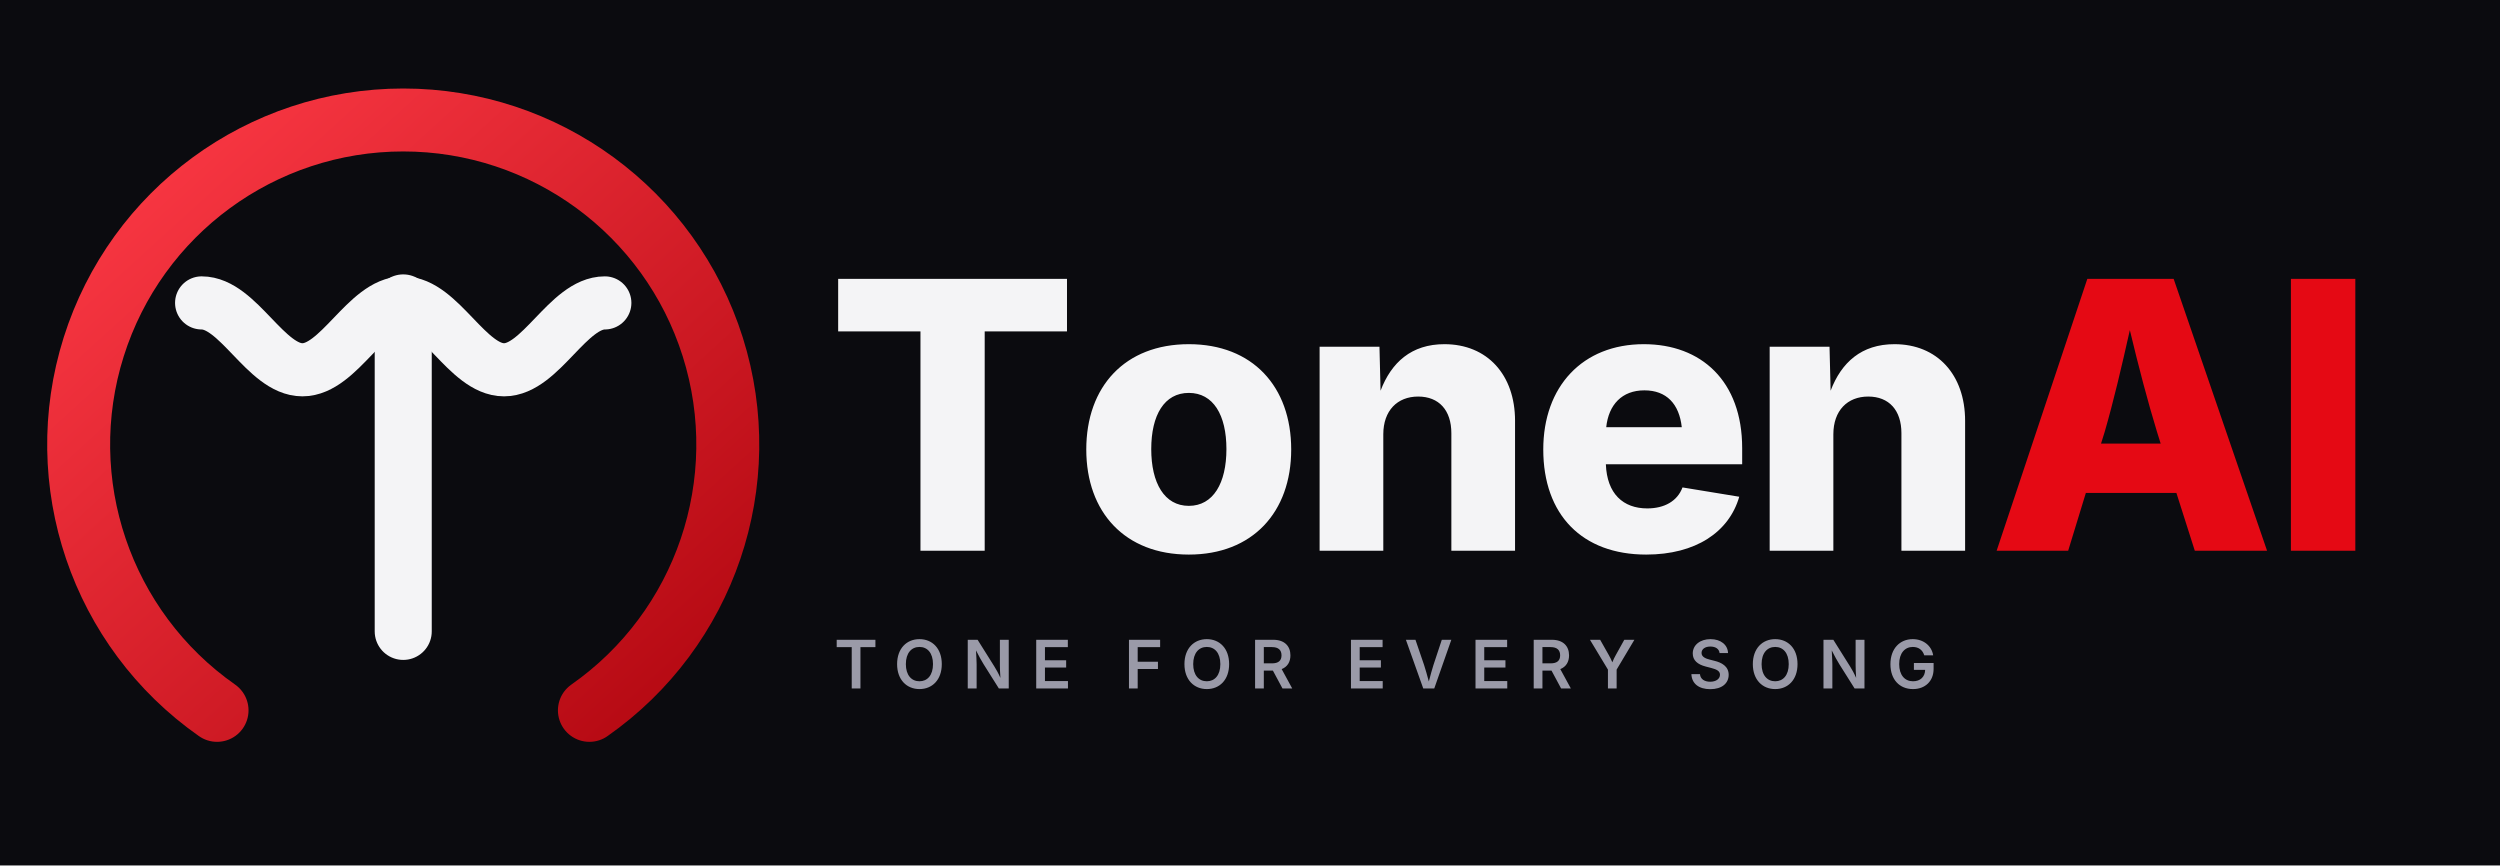
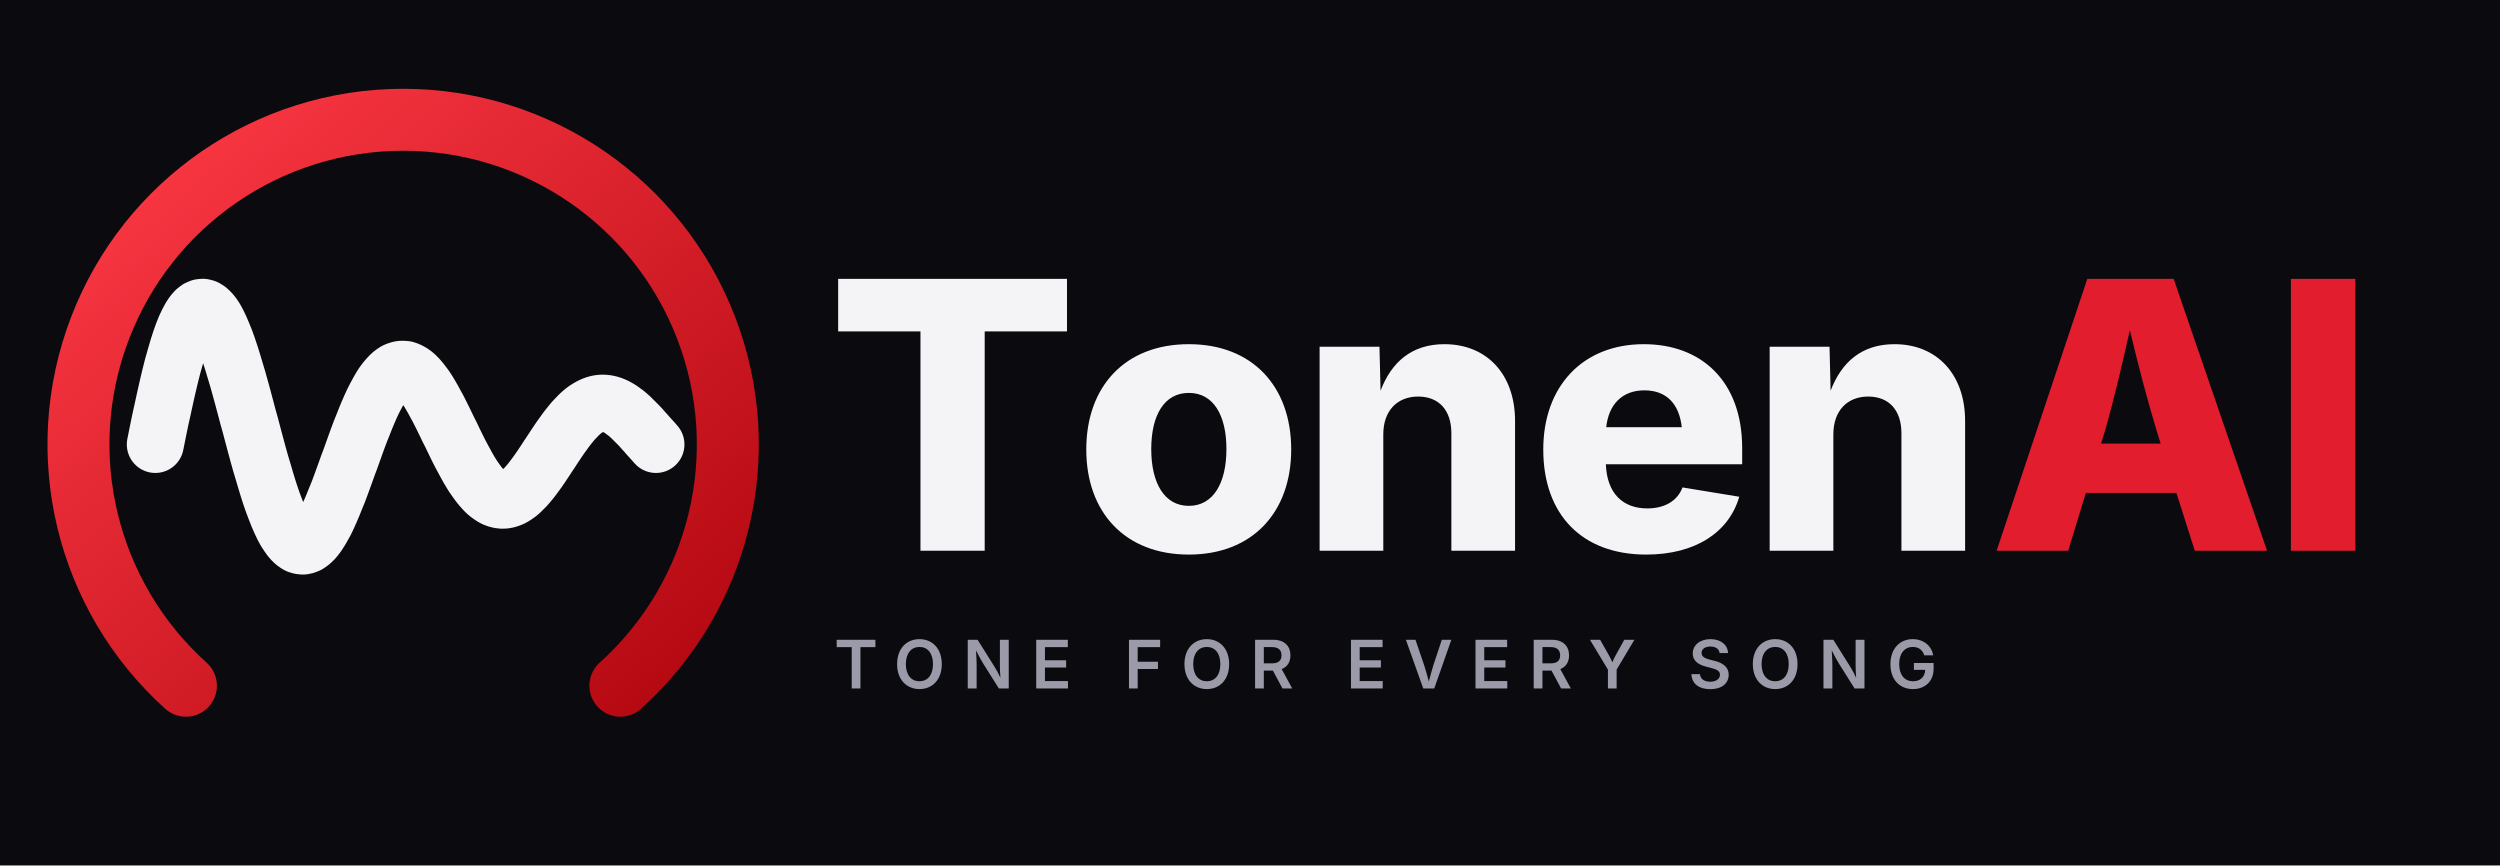
<svg xmlns="http://www.w3.org/2000/svg" viewBox="0 90 1271 440">
  <defs>
+     <linearGradient id="wr" x1="0" y1="0" x2="1" y2="0">
+       <stop offset="0" stop-color="#ffffff" />
+       <stop offset=".55" stop-color="#ff8a90" />
+       <stop offset="1" stop-color="#e11d2e" />
+     </linearGradient>
    <linearGradient id="red" x1="0" y1="0" x2="1" y2="1">
      <stop offset="0" stop-color="#ff3b47" />
      <stop offset="1" stop-color="#b20710" />
    </linearGradient>
    <linearGradient id="bg" x1="0" y1="0" x2="0" y2="1">
      <stop offset="0" stop-color="#1d1d27" />
      <stop offset="1" stop-color="#0b0b0f" />
    </linearGradient>
  </defs>
  <rect y="90" width="1271" height="440" fill="#0b0b0f" />
-   <g transform="translate(-51,60) scale(0.5)">
-     <path d="M322.7 782.3A330.0 330.0 0 1 1 701.3 782.3" fill="none" stroke="url(#red)" stroke-width="64.0" stroke-linecap="round" />
-     <path d="M307.0 368.0C344.3 368.0 372.2 436.0 409.5 436.0C446.8 436.0 474.7 368.0 512.0 368.0C549.3 368.0 577.2 436.0 614.5 436.0C651.8 436.0 679.7 368.0 717.0 368.0" fill="none" stroke="#f4f4f6" stroke-width="54.0" stroke-linecap="round" stroke-linejoin="round" />
-     <path d="M512 368.0V702.0" stroke="#f4f4f6" stroke-width="58.0" stroke-linecap="round" />
+   <g transform="translate(-117.6 -6.6) scale(0.63)">
+     <path d="M336.7 706.7A262 262 0 1 1 687.3 706.7" fill="none" stroke="url(#red)" stroke-width="50" stroke-linecap="round" />
+     <path d="M312.0 512.0 L314.0 502.0 L316.0 492.3 L318.1 482.8 L320.1 473.6 L322.1 464.8 L324.1 456.4 L326.1 448.5 L328.2 441.1 L330.2 434.3 L332.2 428.0 L334.2 422.4 L336.2 417.4 L338.3 413.0 L340.3 409.3 L342.3 406.3 L344.3 404.0 L346.3 402.4 L348.4 401.5 L350.4 401.3 L352.4 401.8 L354.4 403.0 L356.4 404.8 L358.5 407.3 L360.5 410.3 L362.5 414.0 L364.5 418.2 L366.5 422.9 L368.6 428.1 L370.6 433.7 L372.6 439.7 L374.6 446.1 L376.6 452.8 L378.7 459.8 L380.7 467.0 L382.7 474.3 L384.7 481.8 L386.7 489.4 L388.8 496.9 L390.8 504.5 L392.8 512.0 L394.8 519.4 L396.8 526.6 L398.9 533.6 L400.9 540.4 L402.9 547.0 L404.9 553.2 L406.9 559.0 L409.0 564.5 L411.0 569.6 L413.0 574.2 L415.0 578.4 L417.0 582.1 L419.1 585.3 L421.1 588.1 L423.1 590.3 L425.1 592.0 L427.1 593.2 L429.2 593.8 L431.2 594.0 L433.2 593.6 L435.2 592.8 L437.2 591.4 L439.3 589.6 L441.3 587.3 L443.3 584.6 L445.3 581.5 L447.3 578.0 L449.4 574.2 L451.4 570.0 L453.4 565.5 L455.4 560.8 L457.4 555.8 L459.5 550.7 L461.5 545.4 L463.5 539.9 L465.5 534.4 L467.5 528.8 L469.6 523.2 L471.6 517.6 L473.6 512.0 L475.6 506.5 L477.6 501.2 L479.7 496.0 L481.7 490.9 L483.7 486.1 L485.7 481.5 L487.7 477.2 L489.8 473.1 L491.8 469.4 L493.8 465.9 L495.8 462.8 L497.8 460.1 L499.9 457.7 L501.9 455.6 L503.9 454.0 L505.9 452.7 L507.9 451.9 L510.0 451.4 L512.0 451.3 L514.0 451.5 L516.0 452.2 L518.0 453.2 L520.1 454.5 L522.1 456.2 L524.1 458.2 L526.1 460.5 L528.1 463.1 L530.2 465.9 L532.2 469.0 L534.2 472.3 L536.2 475.8 L538.2 479.5 L540.3 483.3 L542.3 487.3 L544.3 491.3 L546.3 495.4 L548.3 499.6 L550.4 503.7 L552.4 507.9 L554.4 512.0 L556.4 516.1 L558.4 520.0 L560.5 523.9 L562.5 527.6 L564.5 531.2 L566.5 534.6 L568.5 537.8 L570.6 540.8 L572.6 543.6 L574.6 546.1 L576.6 548.4 L578.6 550.5 L580.7 552.3 L582.7 553.7 L584.7 555.0 L586.7 555.9 L588.7 556.5 L590.8 556.9 L592.8 557.0 L594.8 556.8 L596.8 556.3 L598.8 555.6 L600.9 554.6 L602.9 553.3 L604.9 551.9 L606.9 550.2 L608.9 548.2 L611.0 546.1 L613.0 543.8 L615.0 541.4 L617.0 538.8 L619.0 536.1 L621.1 533.2 L623.1 530.3 L625.1 527.3 L627.1 524.3 L629.1 521.2 L631.2 518.1 L633.2 515.0 L635.2 512.0 L637.2 509.0 L639.2 506.1 L641.3 503.2 L643.3 500.4 L645.3 497.8 L647.3 495.3 L649.3 492.9 L651.4 490.7 L653.4 488.6 L655.4 486.7 L657.4 485.0 L659.4 483.5 L661.5 482.2 L663.5 481.1 L665.5 480.2 L667.5 479.5 L669.5 479.0 L671.6 478.7 L673.6 478.7 L675.6 478.8 L677.6 479.2 L679.6 479.7 L681.7 480.5 L683.7 481.4 L685.7 482.5 L687.7 483.7 L689.7 485.2 L691.8 486.7 L693.8 488.4 L695.8 490.2 L697.8 492.2 L699.8 494.2 L701.9 496.3 L703.9 498.4 L705.9 500.7 L707.9 502.9 L709.9 505.2 L712.0 507.5 L714.0 509.7 L716.0 512.0" fill="none" stroke="#f4f4f6" stroke-width="46" stroke-linecap="round" stroke-linejoin="round" />
  </g>
  <path d="M426.123 258.486H467.964V370.0H500.62V258.486H542.461V231.768H426.123ZM604.402 371.948C636.78 371.948 656.448 350.425 656.448 318.511C656.448 286.504 636.78 264.98 604.402 264.98C571.932 264.98 552.264 286.504 552.264 318.511C552.264 350.425 571.932 371.948 604.402 371.948ZM604.402 347.178C591.971 347.178 585.291 335.581 585.291 318.325C585.291 300.977 591.971 289.751 604.402 289.751C616.834 289.751 623.514 300.977 623.514 318.325C623.514 335.581 616.834 347.178 604.402 347.178ZM703.268 310.811C703.268 298.75 710.411 291.606 720.987 291.606C731.563 291.606 737.872 298.564 737.872 310.254V370.0H770.25V303.945C770.25 280.474 756.056 264.98 734.347 264.98C717.555 264.98 707.35 274.258 701.876 288.638L701.319 266.279H670.89V370.0H703.268ZM836.923 371.948C862.064 371.948 879.042 360.537 884.237 342.539L855.385 337.808C852.787 344.766 846.2 348.477 837.479 348.477C825.233 348.477 816.977 341.055 816.42 326.025H885.722V317.861C885.722 283.628 864.848 264.98 835.717 264.98C804.545 264.98 784.599 286.504 784.599 318.511C784.599 351.724 804.359 371.948 836.923 371.948ZM816.605 307.192C817.812 295.781 824.584 288.452 835.995 288.452C847.313 288.452 853.715 295.41 855.014 307.192ZM932.077 310.811C932.077 298.75 939.221 291.606 949.797 291.606C960.373 291.606 966.682 298.564 966.682 310.254V370.0H999.06V303.945C999.06 280.474 984.865 264.98 963.156 264.98C946.364 264.98 936.159 274.258 930.686 288.638L930.129 266.279H899.699V370.0H932.077Z" fill="#f4f4f6" />
-   <path d="M1015.089 370.0H1051.456L1060.455 340.591H1106.471L1115.841 370.0H1152.579L1105.079 231.768H1061.197ZM1068.155 315.542 1070.011 309.604C1074.557 293.926 1078.639 276.484 1082.813 257.837C1087.267 276.392 1091.812 293.833 1096.637 309.604L1098.492 315.542ZM1197.45 231.768H1164.701V370.0H1197.45Z" fill="#e50914" />
+   <path d="M1015.089 370.0H1051.456L1060.455 340.591H1106.471L1115.841 370.0H1152.579L1105.079 231.768H1061.197ZM1068.155 315.542 1070.011 309.604C1074.557 293.926 1078.639 276.484 1082.813 257.837C1087.267 276.392 1091.812 293.833 1096.637 309.604L1098.492 315.542ZM1197.45 231.768H1164.701V370.0H1197.45Z" fill="#e11d2e" />
  <text x="424" y="440" font-family="Inter,Helvetica,Arial,sans-serif" font-size="34" letter-spacing="9" fill="#9a9aa8" font-weight="600">TONE FOR EVERY SONG</text>
</svg>
